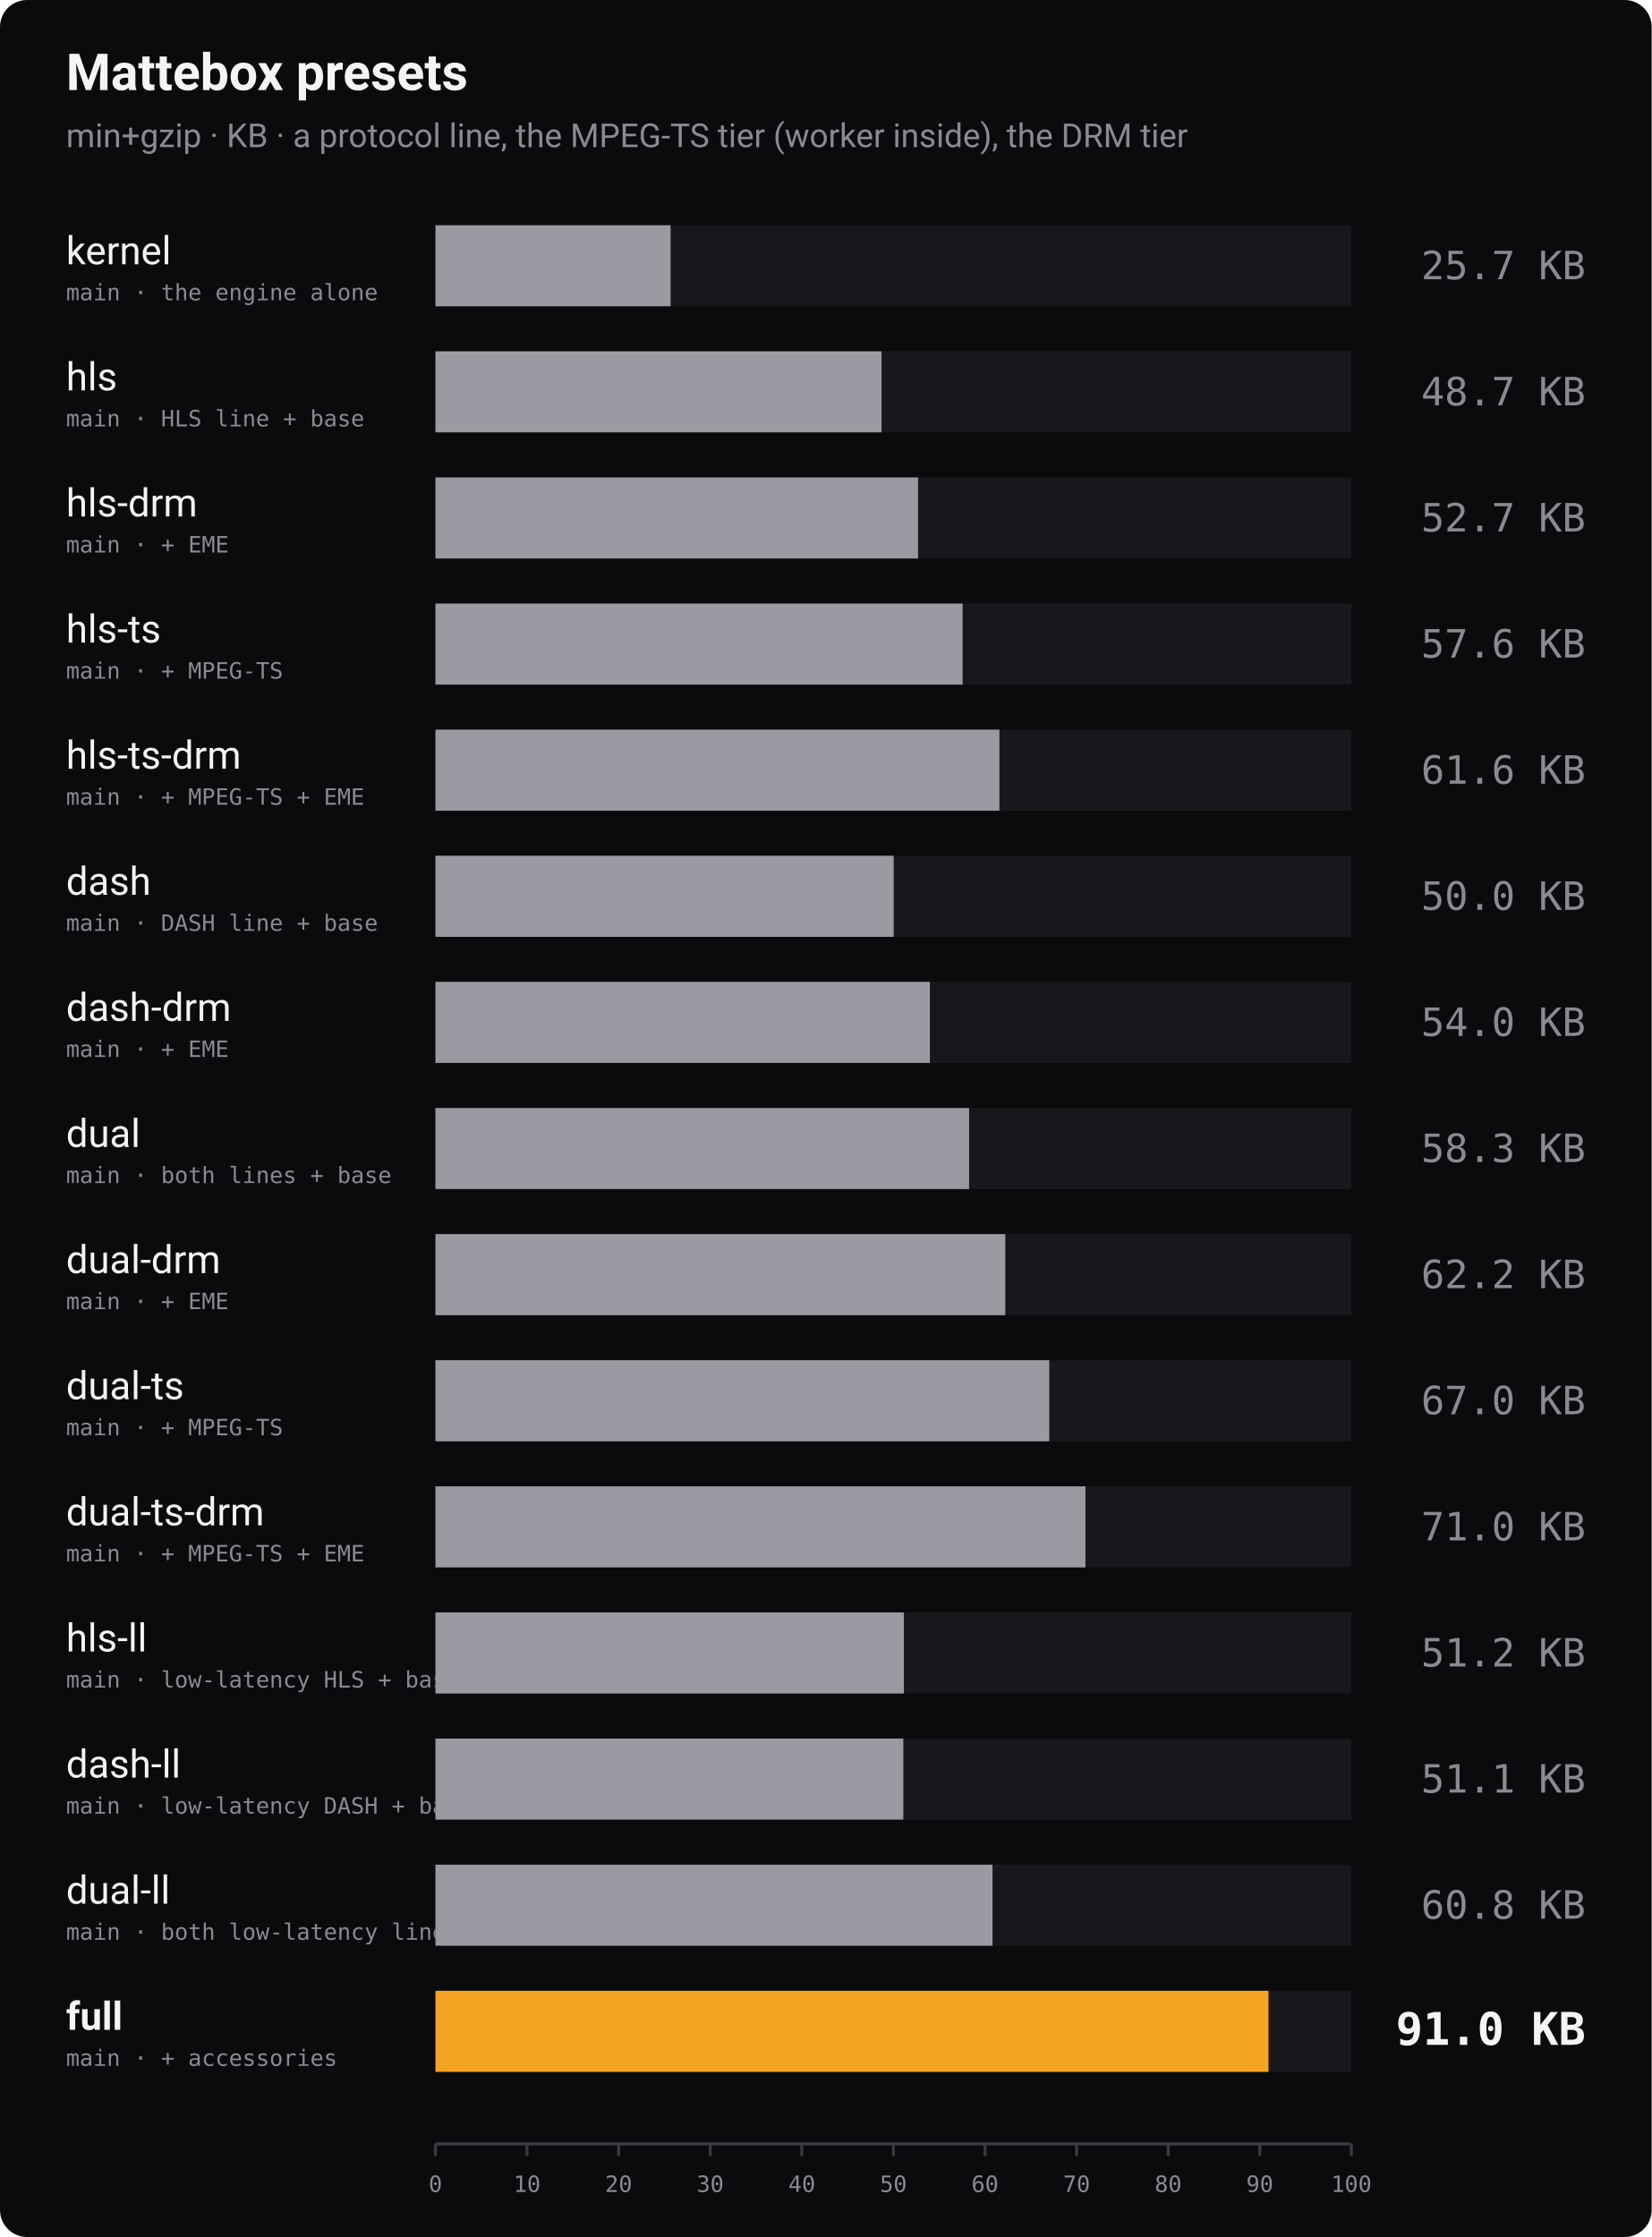
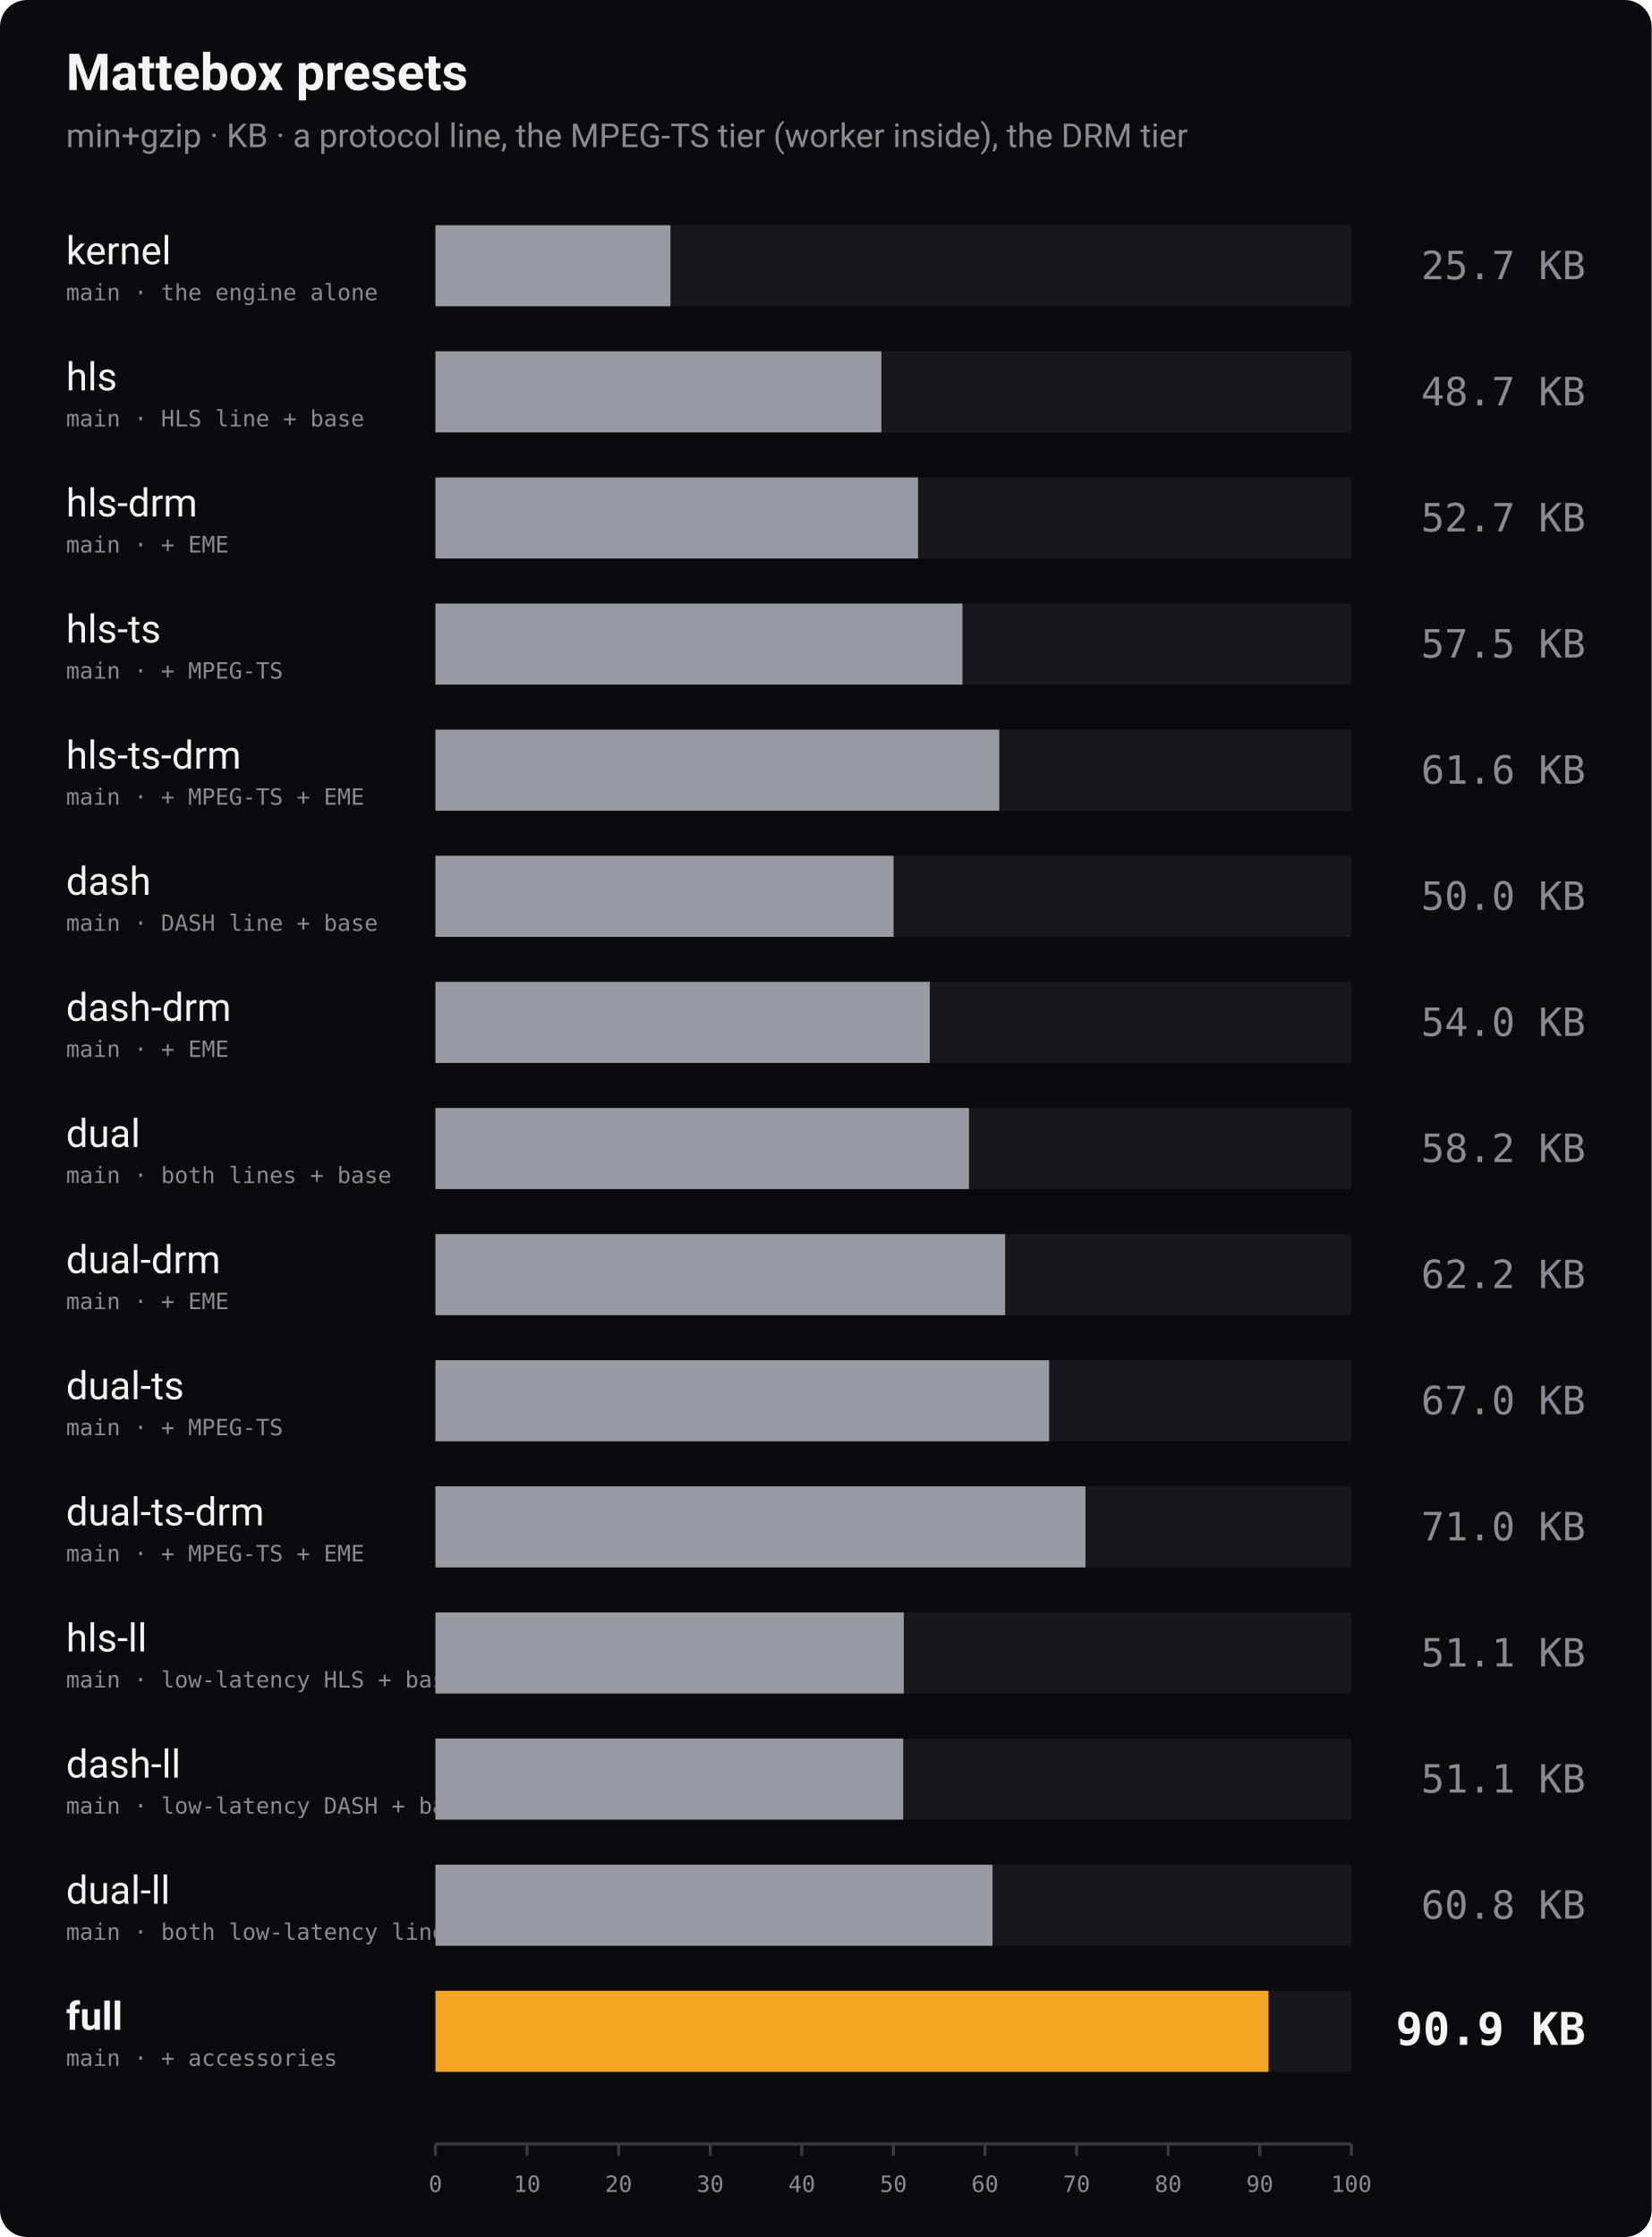
<svg xmlns="http://www.w3.org/2000/svg" width="1100" height="1490" viewBox="0 0 1100 1490" role="img" aria-label="Bundle size of every Mattebox preset, min+gzip">
  <rect width="1100" height="1490" rx="18" fill="#0b0b0d" />
  <text x="44" y="60" font-family="-apple-system, 'Segoe UI', Roboto, Helvetica, Arial, sans-serif" font-size="34" font-weight="700" fill="#f4f4f5">Mattebox presets</text>
  <text x="44" y="98" font-family="-apple-system, 'Segoe UI', Roboto, Helvetica, Arial, sans-serif" font-size="22" fill="#8a8a93">min+gzip · KB · a protocol line, the MPEG-TS tier (worker inside), the DRM tier</text>
  <text x="44" y="176" font-family="-apple-system, 'Segoe UI', Roboto, Helvetica, Arial, sans-serif" font-size="26" font-weight="400" fill="#f4f4f5">kernel</text>
  <text x="44" y="200" font-family="ui-monospace, 'SF Mono', Menlo, Consolas, monospace" font-size="15" fill="#8a8a93">main · the engine alone</text>
  <rect x="290" y="150" width="610" height="54" fill="#18181c" />
-   <rect x="290" y="150" width="156.6" height="54" fill="#9a9aa2" />
+   <rect x="290" y="150" width="156.5" height="54" fill="#9a9aa2" />
  <text x="1056" y="186" text-anchor="end" font-family="ui-monospace, 'SF Mono', Menlo, Consolas, monospace" font-size="26" font-weight="400" fill="#8a8a93">25.7 KB</text>
  <text x="44" y="260" font-family="-apple-system, 'Segoe UI', Roboto, Helvetica, Arial, sans-serif" font-size="26" font-weight="400" fill="#f4f4f5">hls</text>
  <text x="44" y="284" font-family="ui-monospace, 'SF Mono', Menlo, Consolas, monospace" font-size="15" fill="#8a8a93">main · HLS line + base</text>
  <rect x="290" y="234" width="610" height="54" fill="#18181c" />
-   <rect x="290" y="234" width="297.1" height="54" fill="#9a9aa2" />
+   <rect x="290" y="234" width="297.0" height="54" fill="#9a9aa2" />
  <text x="1056" y="270" text-anchor="end" font-family="ui-monospace, 'SF Mono', Menlo, Consolas, monospace" font-size="26" font-weight="400" fill="#8a8a93">48.7 KB</text>
  <text x="44" y="344" font-family="-apple-system, 'Segoe UI', Roboto, Helvetica, Arial, sans-serif" font-size="26" font-weight="400" fill="#f4f4f5">hls-drm</text>
  <text x="44" y="368" font-family="ui-monospace, 'SF Mono', Menlo, Consolas, monospace" font-size="15" fill="#8a8a93">main · + EME</text>
  <rect x="290" y="318" width="610" height="54" fill="#18181c" />
  <rect x="290" y="318" width="321.4" height="54" fill="#9a9aa2" />
  <text x="1056" y="354" text-anchor="end" font-family="ui-monospace, 'SF Mono', Menlo, Consolas, monospace" font-size="26" font-weight="400" fill="#8a8a93">52.7 KB</text>
  <text x="44" y="428" font-family="-apple-system, 'Segoe UI', Roboto, Helvetica, Arial, sans-serif" font-size="26" font-weight="400" fill="#f4f4f5">hls-ts</text>
  <text x="44" y="452" font-family="ui-monospace, 'SF Mono', Menlo, Consolas, monospace" font-size="15" fill="#8a8a93">main · + MPEG-TS</text>
  <rect x="290" y="402" width="610" height="54" fill="#18181c" />
-   <rect x="290" y="402" width="351.1" height="54" fill="#9a9aa2" />
-   <text x="1056" y="438" text-anchor="end" font-family="ui-monospace, 'SF Mono', Menlo, Consolas, monospace" font-size="26" font-weight="400" fill="#8a8a93">57.6 KB</text>
+   <rect x="290" y="402" width="351.0" height="54" fill="#9a9aa2" />
+   <text x="1056" y="438" text-anchor="end" font-family="ui-monospace, 'SF Mono', Menlo, Consolas, monospace" font-size="26" font-weight="400" fill="#8a8a93">57.5 KB</text>
  <text x="44" y="512" font-family="-apple-system, 'Segoe UI', Roboto, Helvetica, Arial, sans-serif" font-size="26" font-weight="400" fill="#f4f4f5">hls-ts-drm</text>
  <text x="44" y="536" font-family="ui-monospace, 'SF Mono', Menlo, Consolas, monospace" font-size="15" fill="#8a8a93">main · + MPEG-TS + EME</text>
  <rect x="290" y="486" width="610" height="54" fill="#18181c" />
-   <rect x="290" y="486" width="375.6" height="54" fill="#9a9aa2" />
+   <rect x="290" y="486" width="375.5" height="54" fill="#9a9aa2" />
  <text x="1056" y="522" text-anchor="end" font-family="ui-monospace, 'SF Mono', Menlo, Consolas, monospace" font-size="26" font-weight="400" fill="#8a8a93">61.6 KB</text>
  <text x="44" y="596" font-family="-apple-system, 'Segoe UI', Roboto, Helvetica, Arial, sans-serif" font-size="26" font-weight="400" fill="#f4f4f5">dash</text>
  <text x="44" y="620" font-family="ui-monospace, 'SF Mono', Menlo, Consolas, monospace" font-size="15" fill="#8a8a93">main · DASH line + base</text>
  <rect x="290" y="570" width="610" height="54" fill="#18181c" />
-   <rect x="290" y="570" width="305.2" height="54" fill="#9a9aa2" />
+   <rect x="290" y="570" width="305.1" height="54" fill="#9a9aa2" />
  <text x="1056" y="606" text-anchor="end" font-family="ui-monospace, 'SF Mono', Menlo, Consolas, monospace" font-size="26" font-weight="400" fill="#8a8a93">50.0 KB</text>
  <text x="44" y="680" font-family="-apple-system, 'Segoe UI', Roboto, Helvetica, Arial, sans-serif" font-size="26" font-weight="400" fill="#f4f4f5">dash-drm</text>
  <text x="44" y="704" font-family="ui-monospace, 'SF Mono', Menlo, Consolas, monospace" font-size="15" fill="#8a8a93">main · + EME</text>
  <rect x="290" y="654" width="610" height="54" fill="#18181c" />
-   <rect x="290" y="654" width="329.3" height="54" fill="#9a9aa2" />
+   <rect x="290" y="654" width="329.2" height="54" fill="#9a9aa2" />
  <text x="1056" y="690" text-anchor="end" font-family="ui-monospace, 'SF Mono', Menlo, Consolas, monospace" font-size="26" font-weight="400" fill="#8a8a93">54.0 KB</text>
  <text x="44" y="764" font-family="-apple-system, 'Segoe UI', Roboto, Helvetica, Arial, sans-serif" font-size="26" font-weight="400" fill="#f4f4f5">dual</text>
  <text x="44" y="788" font-family="ui-monospace, 'SF Mono', Menlo, Consolas, monospace" font-size="15" fill="#8a8a93">main · both lines + base</text>
  <rect x="290" y="738" width="610" height="54" fill="#18181c" />
-   <rect x="290" y="738" width="355.4" height="54" fill="#9a9aa2" />
-   <text x="1056" y="774" text-anchor="end" font-family="ui-monospace, 'SF Mono', Menlo, Consolas, monospace" font-size="26" font-weight="400" fill="#8a8a93">58.3 KB</text>
+   <rect x="290" y="738" width="355.3" height="54" fill="#9a9aa2" />
+   <text x="1056" y="774" text-anchor="end" font-family="ui-monospace, 'SF Mono', Menlo, Consolas, monospace" font-size="26" font-weight="400" fill="#8a8a93">58.2 KB</text>
  <text x="44" y="848" font-family="-apple-system, 'Segoe UI', Roboto, Helvetica, Arial, sans-serif" font-size="26" font-weight="400" fill="#f4f4f5">dual-drm</text>
  <text x="44" y="872" font-family="ui-monospace, 'SF Mono', Menlo, Consolas, monospace" font-size="15" fill="#8a8a93">main · + EME</text>
  <rect x="290" y="822" width="610" height="54" fill="#18181c" />
-   <rect x="290" y="822" width="379.5" height="54" fill="#9a9aa2" />
+   <rect x="290" y="822" width="379.4" height="54" fill="#9a9aa2" />
  <text x="1056" y="858" text-anchor="end" font-family="ui-monospace, 'SF Mono', Menlo, Consolas, monospace" font-size="26" font-weight="400" fill="#8a8a93">62.2 KB</text>
  <text x="44" y="932" font-family="-apple-system, 'Segoe UI', Roboto, Helvetica, Arial, sans-serif" font-size="26" font-weight="400" fill="#f4f4f5">dual-ts</text>
  <text x="44" y="956" font-family="ui-monospace, 'SF Mono', Menlo, Consolas, monospace" font-size="15" fill="#8a8a93">main · + MPEG-TS</text>
  <rect x="290" y="906" width="610" height="54" fill="#18181c" />
-   <rect x="290" y="906" width="408.8" height="54" fill="#9a9aa2" />
+   <rect x="290" y="906" width="408.7" height="54" fill="#9a9aa2" />
  <text x="1056" y="942" text-anchor="end" font-family="ui-monospace, 'SF Mono', Menlo, Consolas, monospace" font-size="26" font-weight="400" fill="#8a8a93">67.0 KB</text>
  <text x="44" y="1016" font-family="-apple-system, 'Segoe UI', Roboto, Helvetica, Arial, sans-serif" font-size="26" font-weight="400" fill="#f4f4f5">dual-ts-drm</text>
  <text x="44" y="1040" font-family="ui-monospace, 'SF Mono', Menlo, Consolas, monospace" font-size="15" fill="#8a8a93">main · + MPEG-TS + EME</text>
  <rect x="290" y="990" width="610" height="54" fill="#18181c" />
  <rect x="290" y="990" width="432.9" height="54" fill="#9a9aa2" />
  <text x="1056" y="1026" text-anchor="end" font-family="ui-monospace, 'SF Mono', Menlo, Consolas, monospace" font-size="26" font-weight="400" fill="#8a8a93">71.0 KB</text>
  <text x="44" y="1100" font-family="-apple-system, 'Segoe UI', Roboto, Helvetica, Arial, sans-serif" font-size="26" font-weight="400" fill="#f4f4f5">hls-ll</text>
  <text x="44" y="1124" font-family="ui-monospace, 'SF Mono', Menlo, Consolas, monospace" font-size="15" fill="#8a8a93">main · low-latency HLS + base</text>
  <rect x="290" y="1074" width="610" height="54" fill="#18181c" />
-   <rect x="290" y="1074" width="312.0" height="54" fill="#9a9aa2" />
-   <text x="1056" y="1110" text-anchor="end" font-family="ui-monospace, 'SF Mono', Menlo, Consolas, monospace" font-size="26" font-weight="400" fill="#8a8a93">51.2 KB</text>
+   <rect x="290" y="1074" width="311.9" height="54" fill="#9a9aa2" />
+   <text x="1056" y="1110" text-anchor="end" font-family="ui-monospace, 'SF Mono', Menlo, Consolas, monospace" font-size="26" font-weight="400" fill="#8a8a93">51.1 KB</text>
  <text x="44" y="1184" font-family="-apple-system, 'Segoe UI', Roboto, Helvetica, Arial, sans-serif" font-size="26" font-weight="400" fill="#f4f4f5">dash-ll</text>
  <text x="44" y="1208" font-family="ui-monospace, 'SF Mono', Menlo, Consolas, monospace" font-size="15" fill="#8a8a93">main · low-latency DASH + base</text>
  <rect x="290" y="1158" width="610" height="54" fill="#18181c" />
-   <rect x="290" y="1158" width="311.6" height="54" fill="#9a9aa2" />
+   <rect x="290" y="1158" width="311.5" height="54" fill="#9a9aa2" />
  <text x="1056" y="1194" text-anchor="end" font-family="ui-monospace, 'SF Mono', Menlo, Consolas, monospace" font-size="26" font-weight="400" fill="#8a8a93">51.1 KB</text>
  <text x="44" y="1268" font-family="-apple-system, 'Segoe UI', Roboto, Helvetica, Arial, sans-serif" font-size="26" font-weight="400" fill="#f4f4f5">dual-ll</text>
  <text x="44" y="1292" font-family="ui-monospace, 'SF Mono', Menlo, Consolas, monospace" font-size="15" fill="#8a8a93">main · both low-latency lines + base</text>
  <rect x="290" y="1242" width="610" height="54" fill="#18181c" />
  <rect x="290" y="1242" width="371.0" height="54" fill="#9a9aa2" />
  <text x="1056" y="1278" text-anchor="end" font-family="ui-monospace, 'SF Mono', Menlo, Consolas, monospace" font-size="26" font-weight="400" fill="#8a8a93">60.8 KB</text>
  <text x="44" y="1352" font-family="-apple-system, 'Segoe UI', Roboto, Helvetica, Arial, sans-serif" font-size="26" font-weight="700" fill="#f4f4f5">full</text>
  <text x="44" y="1376" font-family="ui-monospace, 'SF Mono', Menlo, Consolas, monospace" font-size="15" fill="#8a8a93">main · + accessories</text>
  <rect x="290" y="1326" width="610" height="54" fill="#18181c" />
  <rect x="290" y="1326" width="554.8" height="54" fill="#f5a524" />
-   <text x="1056" y="1362" text-anchor="end" font-family="ui-monospace, 'SF Mono', Menlo, Consolas, monospace" font-size="30" font-weight="700" fill="#f4f4f5">91.0 KB</text>
+   <text x="1056" y="1362" text-anchor="end" font-family="ui-monospace, 'SF Mono', Menlo, Consolas, monospace" font-size="30" font-weight="700" fill="#f4f4f5">90.9 KB</text>
  <line x1="290" y1="1428" x2="900" y2="1428" stroke="#3a3a42" stroke-width="2" />
  <line x1="290.0" y1="1428" x2="290.0" y2="1436" stroke="#3a3a42" stroke-width="2" />
  <text x="290.0" y="1460" text-anchor="middle" font-family="ui-monospace, 'SF Mono', Menlo, Consolas, monospace" font-size="15" fill="#8a8a93">0</text>
  <line x1="351.0" y1="1428" x2="351.0" y2="1436" stroke="#3a3a42" stroke-width="2" />
  <text x="351.0" y="1460" text-anchor="middle" font-family="ui-monospace, 'SF Mono', Menlo, Consolas, monospace" font-size="15" fill="#8a8a93">10</text>
  <line x1="412.0" y1="1428" x2="412.0" y2="1436" stroke="#3a3a42" stroke-width="2" />
  <text x="412.0" y="1460" text-anchor="middle" font-family="ui-monospace, 'SF Mono', Menlo, Consolas, monospace" font-size="15" fill="#8a8a93">20</text>
  <line x1="473.0" y1="1428" x2="473.0" y2="1436" stroke="#3a3a42" stroke-width="2" />
  <text x="473.0" y="1460" text-anchor="middle" font-family="ui-monospace, 'SF Mono', Menlo, Consolas, monospace" font-size="15" fill="#8a8a93">30</text>
  <line x1="534.0" y1="1428" x2="534.0" y2="1436" stroke="#3a3a42" stroke-width="2" />
  <text x="534.0" y="1460" text-anchor="middle" font-family="ui-monospace, 'SF Mono', Menlo, Consolas, monospace" font-size="15" fill="#8a8a93">40</text>
  <line x1="595.0" y1="1428" x2="595.0" y2="1436" stroke="#3a3a42" stroke-width="2" />
  <text x="595.0" y="1460" text-anchor="middle" font-family="ui-monospace, 'SF Mono', Menlo, Consolas, monospace" font-size="15" fill="#8a8a93">50</text>
  <line x1="656.0" y1="1428" x2="656.0" y2="1436" stroke="#3a3a42" stroke-width="2" />
  <text x="656.0" y="1460" text-anchor="middle" font-family="ui-monospace, 'SF Mono', Menlo, Consolas, monospace" font-size="15" fill="#8a8a93">60</text>
  <line x1="717.0" y1="1428" x2="717.0" y2="1436" stroke="#3a3a42" stroke-width="2" />
  <text x="717.0" y="1460" text-anchor="middle" font-family="ui-monospace, 'SF Mono', Menlo, Consolas, monospace" font-size="15" fill="#8a8a93">70</text>
  <line x1="778.0" y1="1428" x2="778.0" y2="1436" stroke="#3a3a42" stroke-width="2" />
  <text x="778.0" y="1460" text-anchor="middle" font-family="ui-monospace, 'SF Mono', Menlo, Consolas, monospace" font-size="15" fill="#8a8a93">80</text>
  <line x1="839.0" y1="1428" x2="839.0" y2="1436" stroke="#3a3a42" stroke-width="2" />
  <text x="839.0" y="1460" text-anchor="middle" font-family="ui-monospace, 'SF Mono', Menlo, Consolas, monospace" font-size="15" fill="#8a8a93">90</text>
  <line x1="900.0" y1="1428" x2="900.0" y2="1436" stroke="#3a3a42" stroke-width="2" />
  <text x="900.0" y="1460" text-anchor="middle" font-family="ui-monospace, 'SF Mono', Menlo, Consolas, monospace" font-size="15" fill="#8a8a93">100</text>
</svg>
